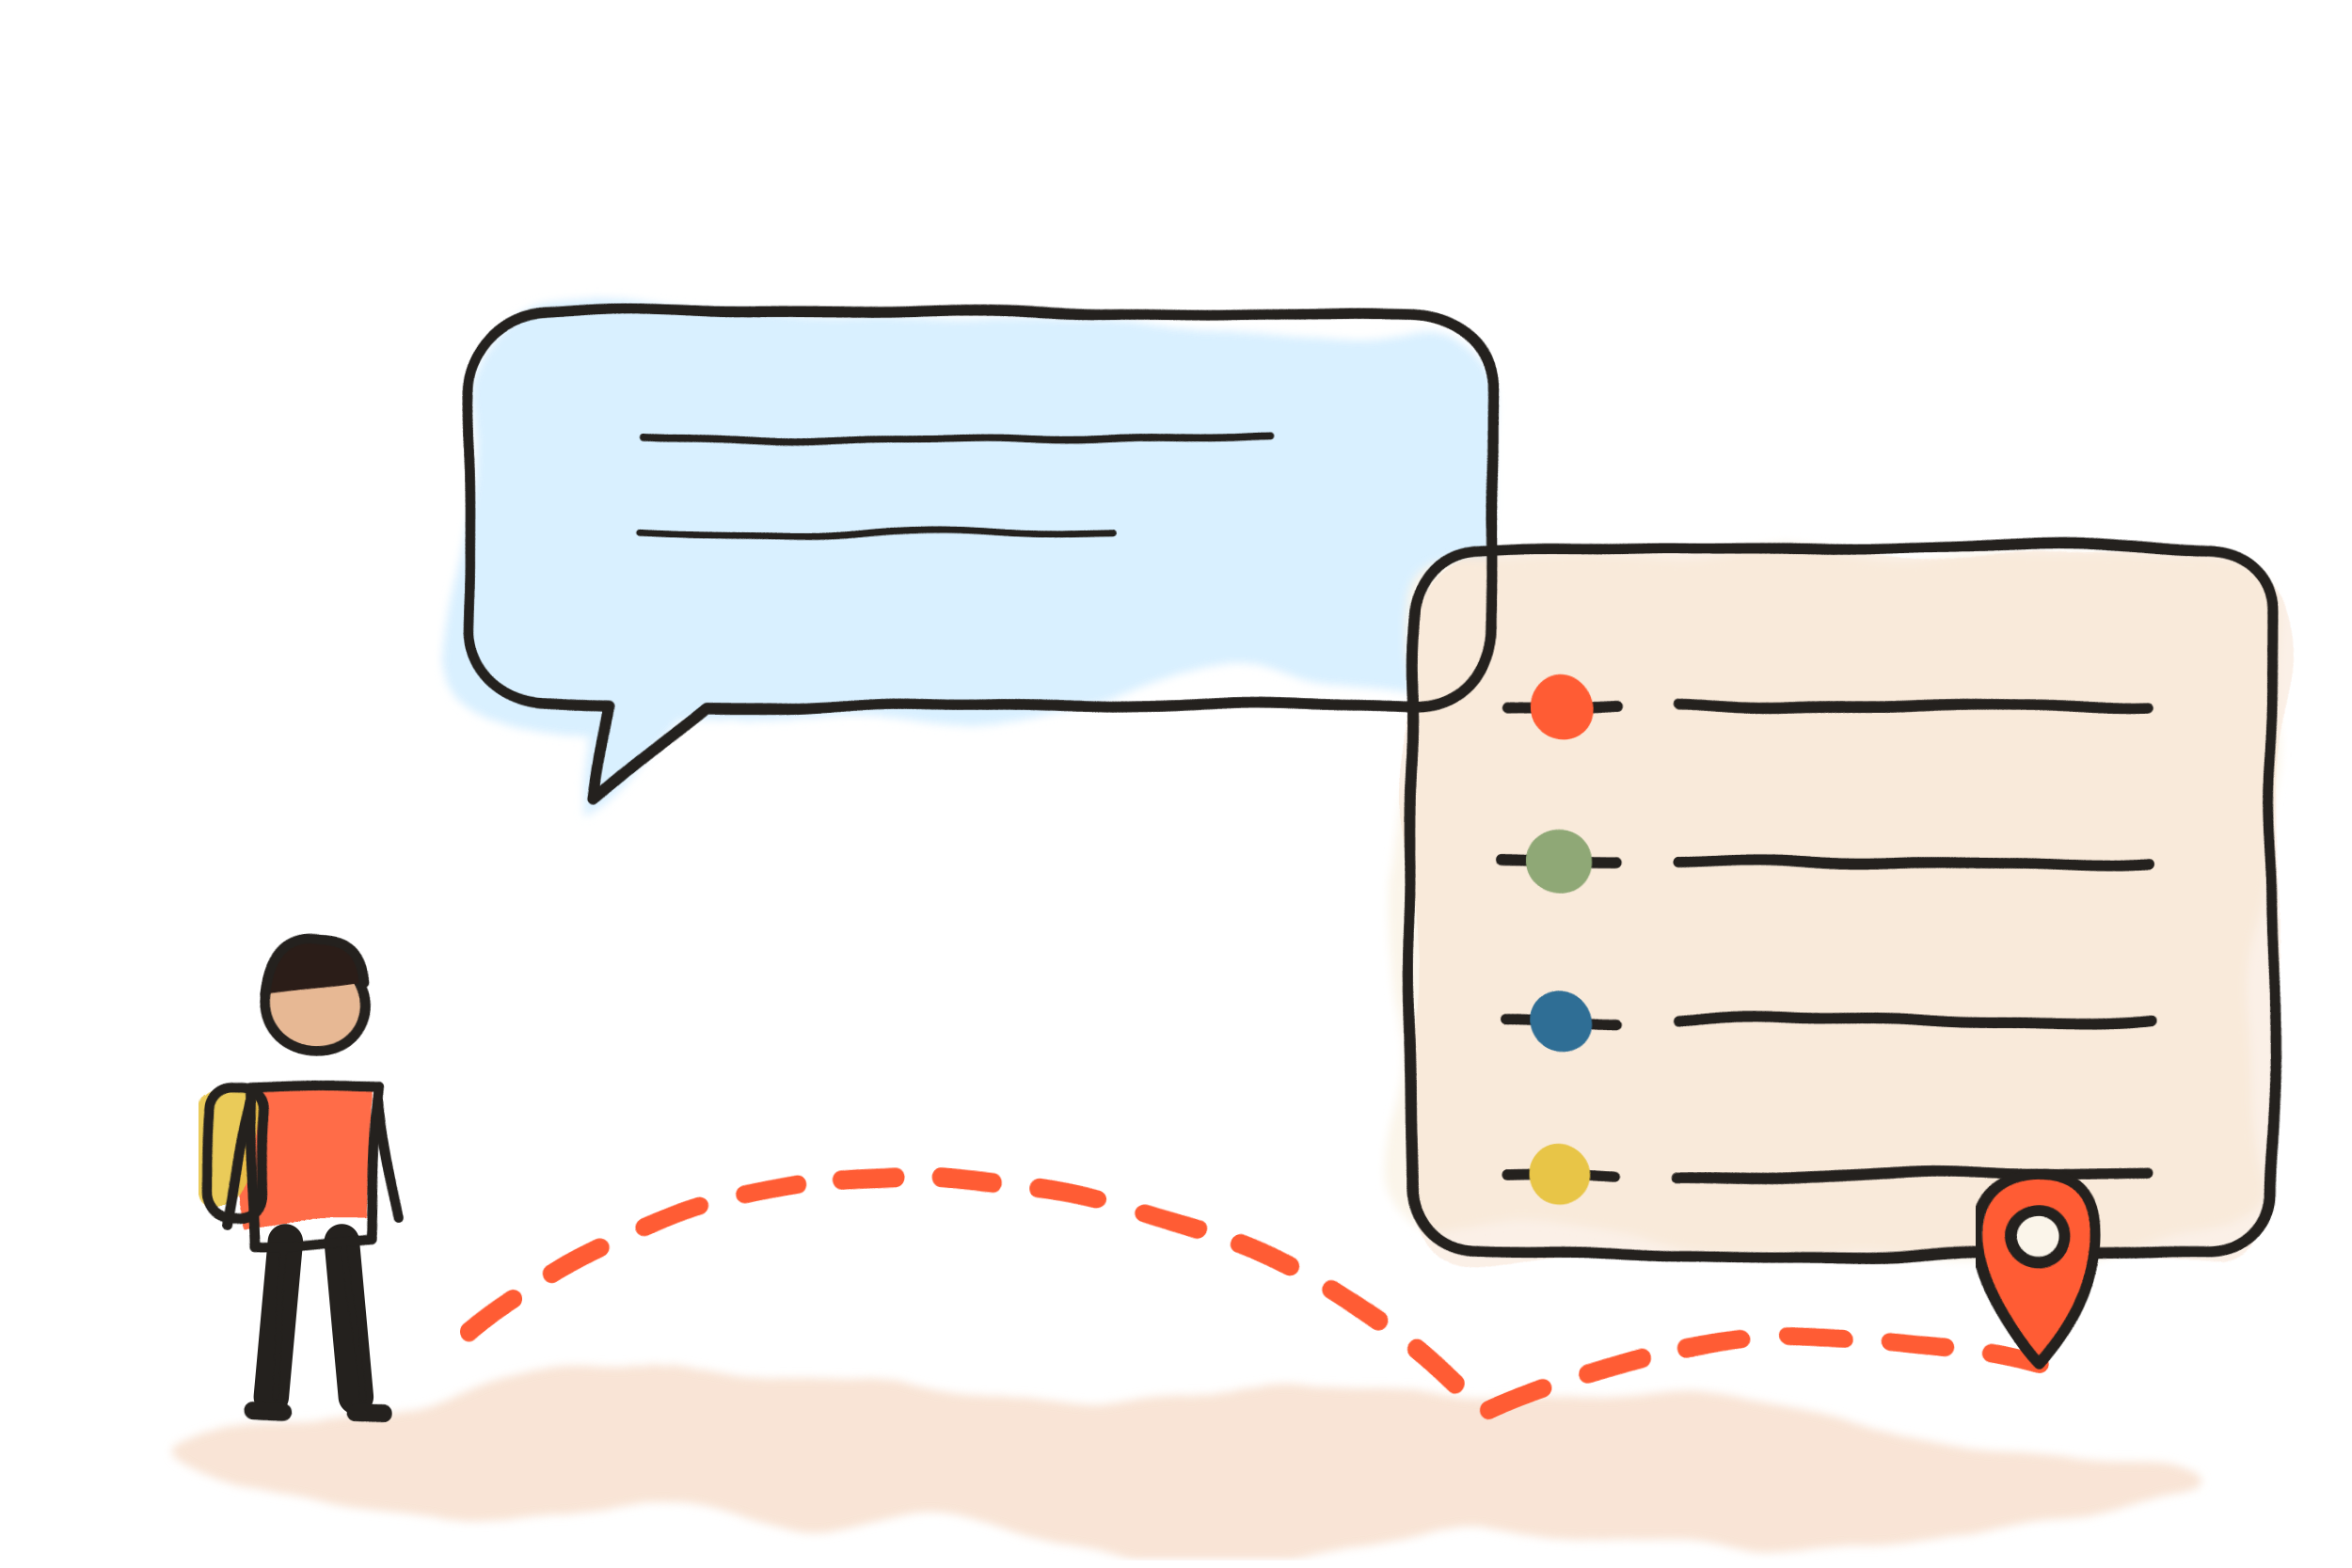
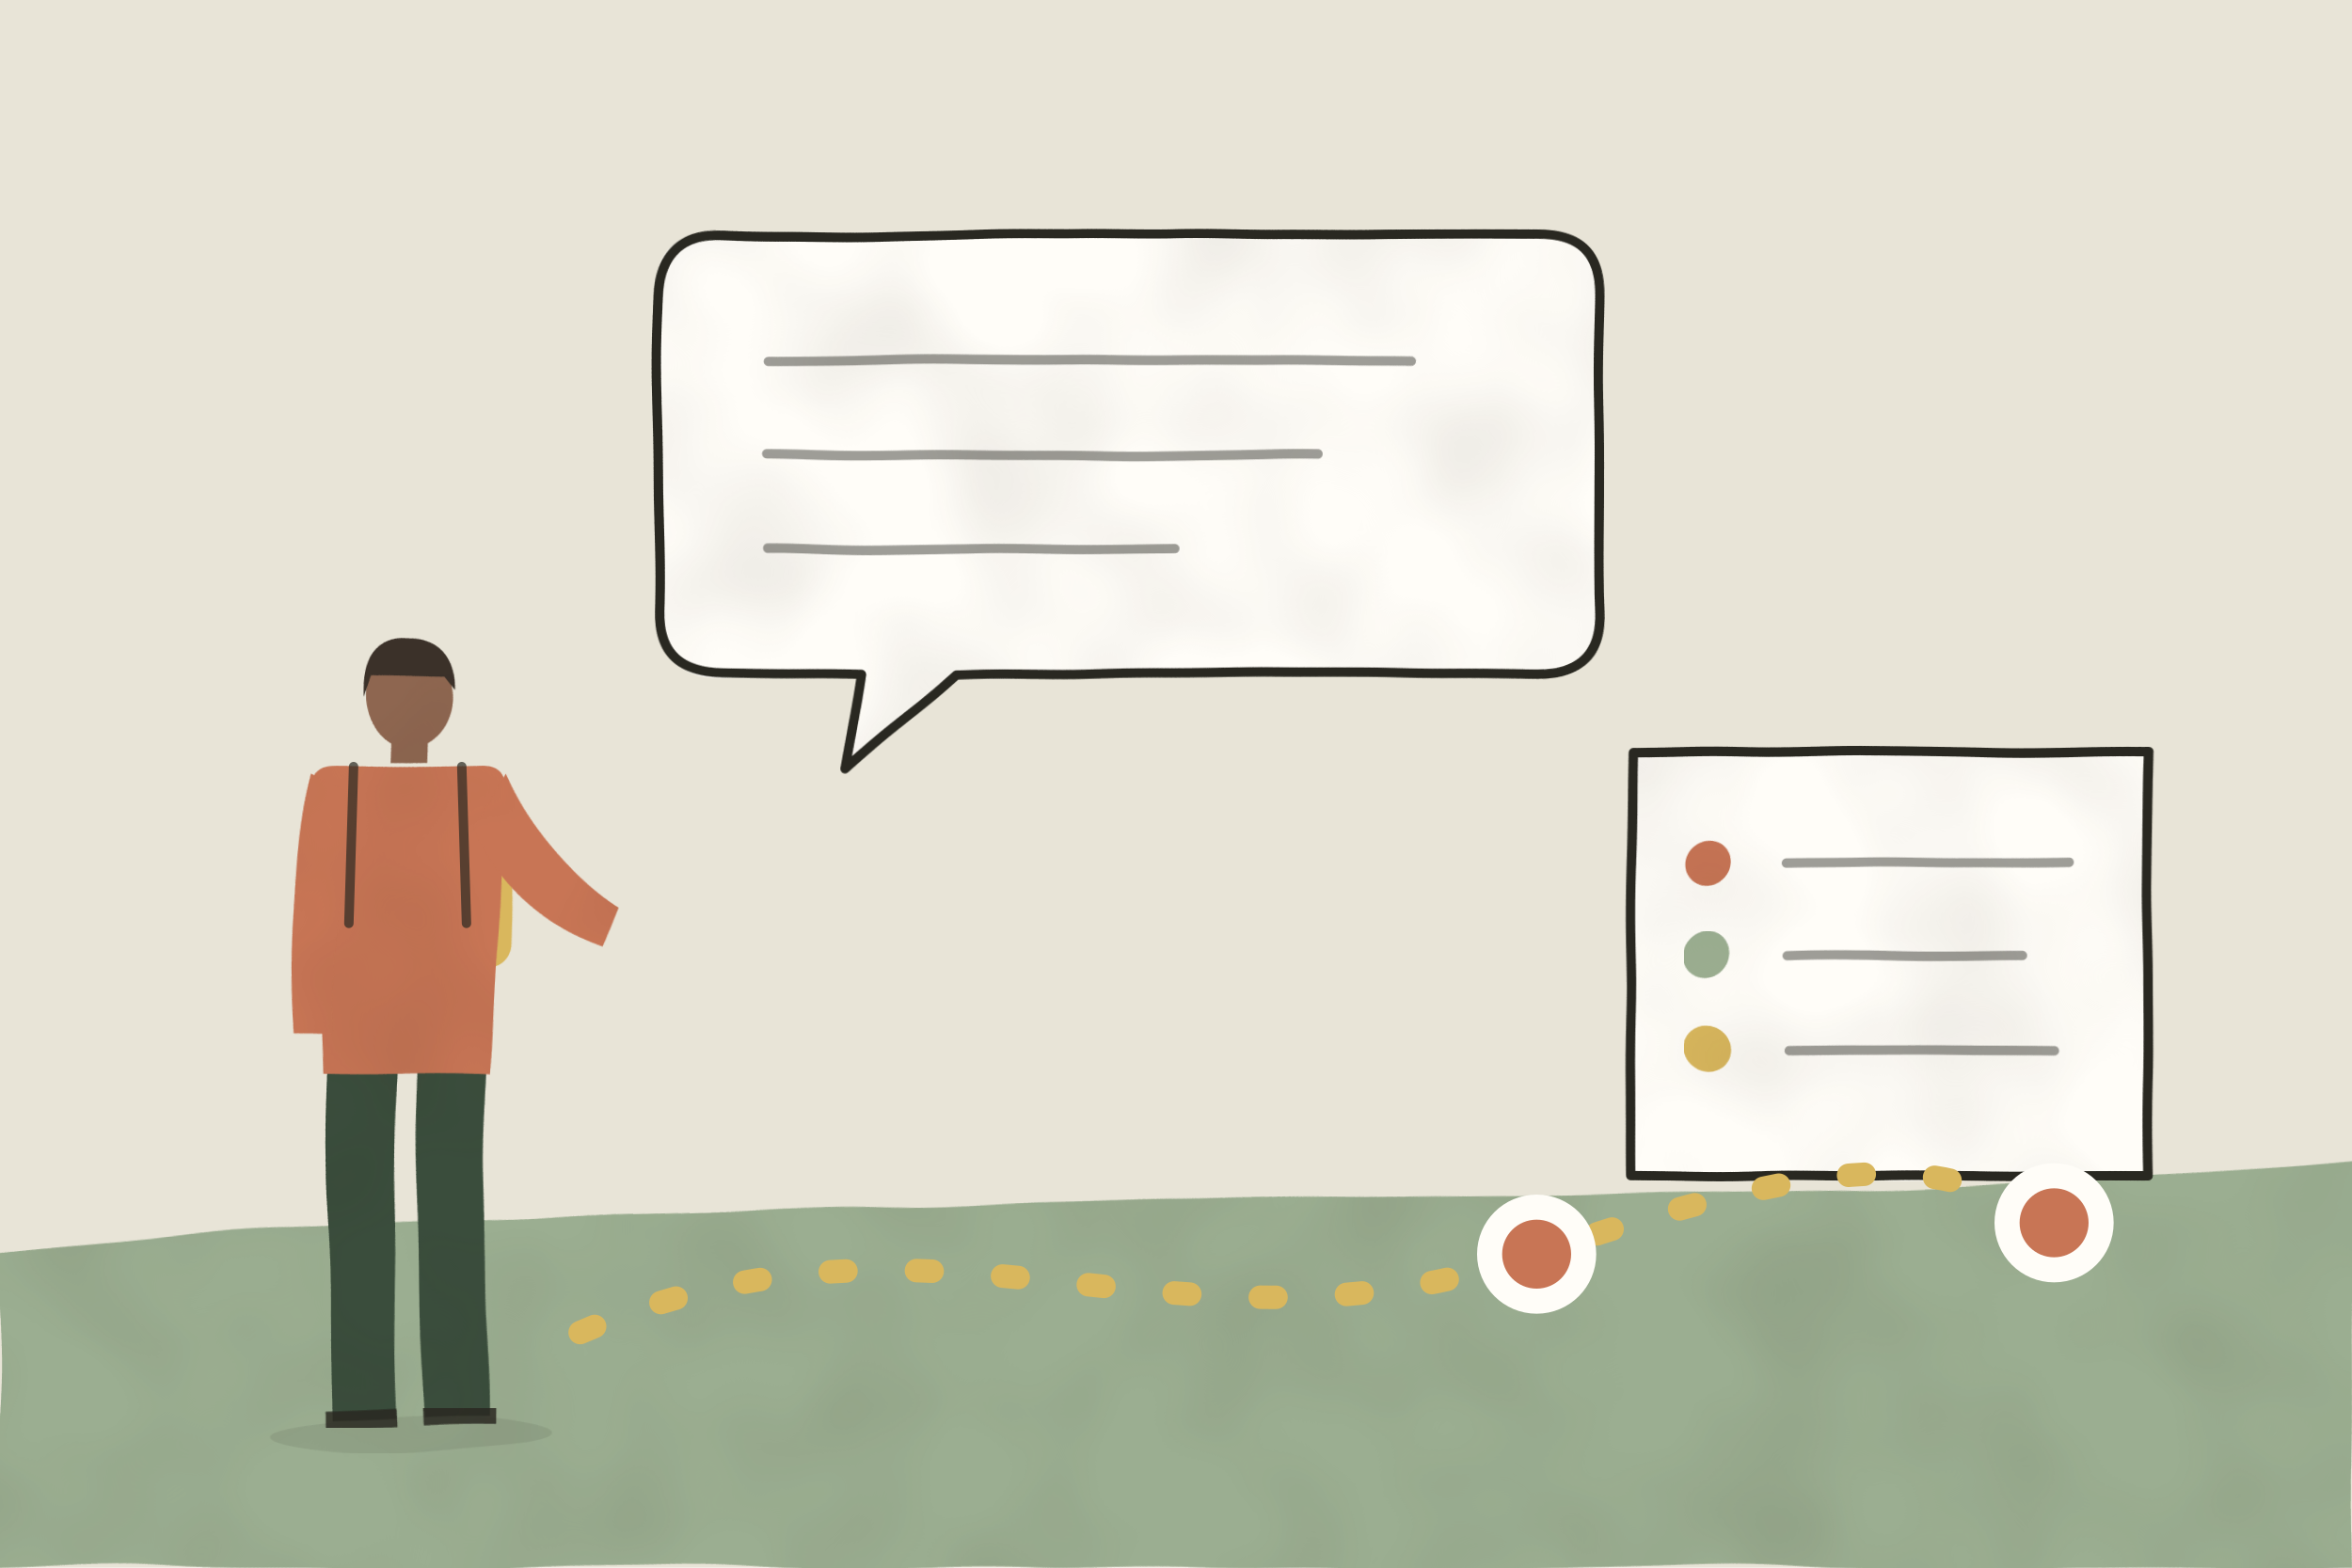
- <svg xmlns="http://www.w3.org/2000/svg" viewBox="0 0 300 200" role="img" aria-label="Illustration: travel planning next">
+ <svg xmlns="http://www.w3.org/2000/svg" viewBox="0 0 300 200" role="img" aria-label="Illustration: planning next">
  <defs>
-     <filter id="ink" x="-5%" y="-5%" width="110%" height="110%">
-       <feTurbulence type="fractalNoise" baseFrequency="0.035" numOctaves="2" seed="6" result="n" />
-       <feDisplacementMap in="SourceGraphic" in2="n" scale="2.6" xChannelSelector="R" yChannelSelector="G" />
+     <filter id="pig" x="-3%" y="-3%" width="106%" height="106%" color-interpolation-filters="sRGB">
+       <feTurbulence type="fractalNoise" baseFrequency="0.03" numOctaves="2" seed="17" result="n" />
+       <feDisplacementMap in="SourceGraphic" in2="n" scale="2.2" xChannelSelector="R" yChannelSelector="G" result="d" />
+       <feTurbulence type="fractalNoise" baseFrequency="0.05" numOctaves="2" seed="21" result="m" />
+       <feColorMatrix in="m" type="matrix" values="0 0 0 0 0.18  0 0 0 0 0.15  0 0 0 0 0.1  0.17 0 0 0 -0.065" result="mc" />
+       <feComposite in="mc" in2="d" operator="in" result="mi" />
+       <feMerge>
+         <feMergeNode in="d" />
+         <feMergeNode in="mi" />
+       </feMerge>
    </filter>
-     <filter id="wash" x="-15%" y="-15%" width="130%" height="130%">
-       <feTurbulence type="fractalNoise" baseFrequency="0.018" numOctaves="3" seed="10" result="n" />
-       <feDisplacementMap in="SourceGraphic" in2="n" scale="16" xChannelSelector="R" yChannelSelector="G" result="d" />
-       <feGaussianBlur in="d" stdDeviation="0.6" />
-     </filter>
-     <filter id="wash2" x="-15%" y="-15%" width="130%" height="130%">
-       <feTurbulence type="fractalNoise" baseFrequency="0.03" numOctaves="2" seed="15" result="n" />
-       <feDisplacementMap in="SourceGraphic" in2="n" scale="9" xChannelSelector="R" yChannelSelector="G" />
+     <filter id="hand" x="-3%" y="-3%" width="106%" height="106%">
+       <feTurbulence type="fractalNoise" baseFrequency="0.04" numOctaves="2" seed="19" result="n" />
+       <feDisplacementMap in="SourceGraphic" in2="n" scale="1.1" xChannelSelector="R" yChannelSelector="G" />
    </filter>
  </defs>
-   <g filter="url(#wash)" opacity="0.7" fill="#F6D9C4">
-     <ellipse cx="150" cy="186" rx="130" ry="10" />
+   <rect width="300" height="200" fill="#E8E4D7" />
+   <g filter="url(#pig)" fill="#9BAE91">
+     <path d="M0,160 C90,150 200,156 300,148 L300,200 L0,200 Z" />
  </g>
-   <g filter="url(#wash)" opacity="0.95" fill="#D7EFFF">
-     <path d="M70,40 h110 a10,10 0 0 1 10,10 v30 a10,10 0 0 1 -10,10 h-90 l-14,12 l2,-12 h-8 a10,10 0 0 1 -10,-10 v-30 a10,10 0 0 1 10,-10 Z" />
+   <g filter="url(#pig)" fill="#FFFDF8">
+     <path d="M92,30 H196 Q204,30 204,38 V78 Q204,86 196,86 H122 L108,98 L110,86 H92 Q84,86 84,78 V38 Q84,30 92,30 Z" />
  </g>
-   <g filter="url(#wash)" opacity="1" fill="#FBF5EA">
-     <rect x="180" y="70" width="110" height="90" rx="8" />
+   <g filter="url(#hand)">
+     <path d="M92,30 H196 Q204,30 204,38 V78 Q204,86 196,86 H122 L108,98 L110,86 H92 Q84,86 84,78 V38 Q84,30 92,30 Z" fill="none" stroke="#292821" stroke-width="1.2" vector-effect="non-scaling-stroke" stroke-linecap="round" stroke-linejoin="round" />
+     <path d="M98,46 H180 M98,58 H168 M98,70 H150" fill="none" stroke="#292821" stroke-width="1.2" vector-effect="non-scaling-stroke" stroke-linecap="round" stroke-linejoin="round" opacity=".45" />
  </g>
-   <g filter="url(#wash2)" opacity="0.4" fill="#F6D9C4">
-     <rect x="180" y="70" width="110" height="90" rx="8" />
+   <g filter="url(#pig)" fill="#FFFDF8">
+     <rect x="208" y="96" width="66" height="54" />
  </g>
-   <g filter="url(#ink)" fill="none" stroke="#24211E" stroke-width="1.4" stroke-linecap="round" stroke-linejoin="round">
-     <path d="M70,40 h110 a10,10 0 0 1 10,10 v30 a10,10 0 0 1 -10,10 h-90 l-14,12 l2,-12 h-8 a10,10 0 0 1 -10,-10 v-30 a10,10 0 0 1 10,-10 Z" />
-     <rect x="180" y="70" width="110" height="90" rx="8" />
-     <path d="M192,90 l14,0 M214,90 l60,0" />
-     <path d="M192,110 l14,0 M214,110 l60,0" />
-     <path d="M192,130 l14,0 M214,130 l60,0" />
-     <path d="M192,150 l14,0 M214,150 l60,0" />
-     <path d="M82,56 l80,0 M82,68 l60,0" stroke-width="0.9" />
+   <g filter="url(#hand)">
+     <rect x="208" y="96" width="66" height="54" fill="none" stroke="#292821" stroke-width="1.2" vector-effect="non-scaling-stroke" stroke-linecap="round" stroke-linejoin="round" />
+     <path d="M228,110 H264 M228,122 H258 M228,134 H262" fill="none" stroke="#292821" stroke-width="1.2" vector-effect="non-scaling-stroke" stroke-linecap="round" stroke-linejoin="round" opacity=".45" />
  </g>
-   <circle cx="199" cy="90" r="4" fill="#FF5C34" filter="url(#ink)" />
-   <circle cx="199" cy="110" r="4" fill="#8FA876" filter="url(#ink)" />
-   <circle cx="199" cy="130" r="4" fill="#2F6E95" filter="url(#ink)" />
-   <circle cx="199" cy="150" r="4" fill="#E8C547" filter="url(#ink)" />
-   <path d="M60.0,170.0 Q86.4,149.2 120.0,150.0 Q160.4,152.4 190.0,180.0 Q223.9,164.4 260.0,174.0" fill="none" stroke="#FF5C34" stroke-width="2.4" stroke-dasharray="7 6" stroke-linecap="round" filter="url(#ink)" />
-   <path d="M260.0,174.0 C250.4,162.8 250.4,150.0 260.0,150.0 C269.6,150.0 269.6,162.8 260.0,174.0 Z" fill="#FF5C34" />
-   <g filter="url(#ink)" fill="none" stroke="#24211E" stroke-width="1.4" stroke-linecap="round" stroke-linejoin="round">
-     <path d="M260.0,174.0 C250.4,162.8 250.4,150.0 260.0,150.0 C269.6,150.0 269.6,162.8 260.0,174.0 Z" />
-     <circle cx="260.0" cy="158.0" r="3.2" fill="#FBF5EA" />
+   <g filter="url(#pig)" fill="#C87555">
+     <circle cx="218" cy="110" r="3" />
  </g>
-   <g filter="url(#wash2)" opacity="0.9" fill="#FF5C34">
-     <path d="M31.9,138.6 L48.1,138.6 L47.2,158.4 L32.8,158.4 Z" />
+   <g filter="url(#pig)" fill="#9BAE91">
+     <circle cx="218" cy="122" r="3" />
  </g>
-   <g filter="url(#wash2)" opacity="0.9" fill="#E8C547">
-     <rect x="26.5" y="138.6" width="7.2" height="16.2" rx="3" />
+   <g filter="url(#pig)" fill="#D9B75D">
+     <circle cx="218" cy="134" r="3" />
  </g>
-   <circle cx="40.0" cy="127.8" r="6.3" fill="#E7B894" />
-   <g stroke="#24211E" stroke-width="4.5" stroke-linecap="round">
-     <path d="M36.4,158.4 L34.6,178.2" />
-     <path d="M43.6,158.4 L45.4,178.2" />
+   <path d="M74,170 C120,150 150,176 196,160 S250,150 262,156" fill="none" stroke="#D9B75D" stroke-width="3" stroke-dasharray="2 9" vector-effect="non-scaling-stroke" stroke-linecap="round" stroke-linejoin="round" />
+   <circle cx="196" cy="160" r="6" fill="#C87555" stroke="#FFFDF8" stroke-width="3.2" vector-effect="non-scaling-stroke" stroke-linecap="round" stroke-linejoin="round" />
+   <circle cx="262" cy="156" r="6" fill="#C87555" stroke="#FFFDF8" stroke-width="3.2" vector-effect="non-scaling-stroke" stroke-linecap="round" stroke-linejoin="round" />
+   <g filter="url(#pig)" fill="#292821" opacity="0.1">
+     <ellipse cx="52" cy="183" rx="18" ry="2.2" />
  </g>
-   <g filter="url(#ink)" fill="none" stroke="#24211E" stroke-width="1.3" stroke-linecap="round" stroke-linejoin="round">
-     <circle cx="40.0" cy="127.8" r="6.3" />
-     <path d="M33.7,126.9 q0.9,-8.1 7.2,-7.2 q5.4,0.0 5.4,5.4" fill="#2B1D18" />
-     <path d="M31.9,138.6 L48.1,138.6 L47.2,158.4 L32.8,158.4 Z" />
-     <path d="M36.4,158.4 L34.6,178.2 M43.6,158.4 L45.4,178.2" stroke-width="0.8" />
-     <path d="M48.1,140.4 L50.8,155.7" />
-     <path d="M31.9,140.4 L29.2,155.7" />
-     <path d="M31.9,180.0 l3.6,0 M44.5,180.0 l3.6,0" stroke-width="2.2" />
-     <rect x="26.5" y="138.6" width="7.2" height="16.2" rx="3" />
+   <g filter="url(#pig)" fill="#D9B75D">
+     <rect x="38.9" y="99.8" width="26.3" height="24" rx="3" />
  </g>
+   <g filter="url(#pig)" fill="#3A4D3C">
+     <path d="M42,135 L50.8,135 L50.2,181 L42,181 Z" />
+     <path d="M53.2,135 L62,135 L62,181 L53.8,181 Z" />
+   </g>
+   <g filter="url(#pig)" fill="#292821" opacity="0.85">
+     <path d="M41.1,182 h9.2 v-2.2 h-9.2 Z" />
+     <path d="M53.6,182 h9.2 v-2.2 h-9.2 Z" />
+   </g>
+   <g filter="url(#pig)" fill="#C87555">
+     <path d="M39.5,100.8 Q39.5,97.8 42.5,97.8 L61.5,97.8 Q64.5,97.8 64.5,100.8 L62.5,137 L41.5,137 Z" />
+   </g>
+   <g filter="url(#pig)" fill="#C87555">
+     <path d="M39.5,98.8 q-3.5,16 -2,33 l5,0 q-0.5,-16 3,-30 Z" />
+     <path d="M64.5,98.8 q6,12 14,17 l-2,5 q-12,-4 -16,-15 Z" />
+   </g>
+   <g filter="url(#pig)" fill="#8E6650">
+     <rect x="49.7" y="93.3" width="4.7" height="4" />
+     <ellipse cx="52" cy="88.7" rx="5.7" ry="6.7" />
+   </g>
+   <g filter="url(#pig)" fill="#3B3129">
+     <path d="M46,89 C45.7,82.7 49.3,81.3 52,81.5 C55.3,81.3 58.3,83 58,88 L56.7,86.3 L47,86.3 Z" />
+   </g>
+   <path d="M45.1,97.8 L44.5,117.8 M58.9,97.8 L59.5,117.8" fill="none" stroke="#292821" stroke-width="1.2" vector-effect="non-scaling-stroke" stroke-linecap="round" stroke-linejoin="round" opacity=".7" />
</svg>
